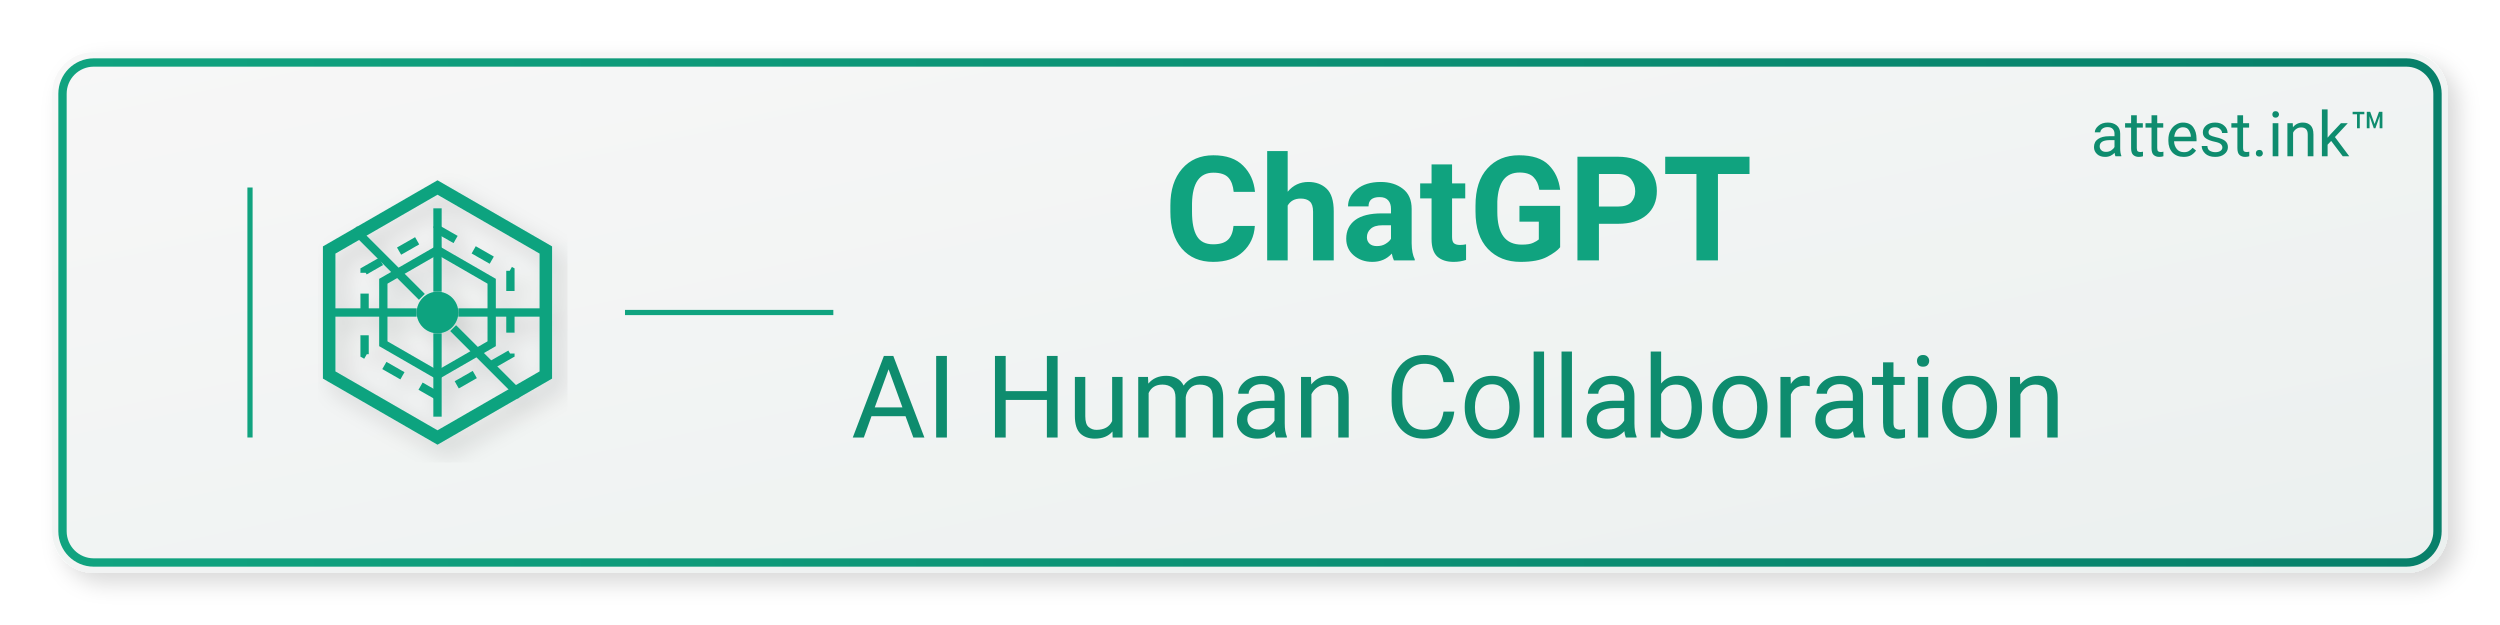
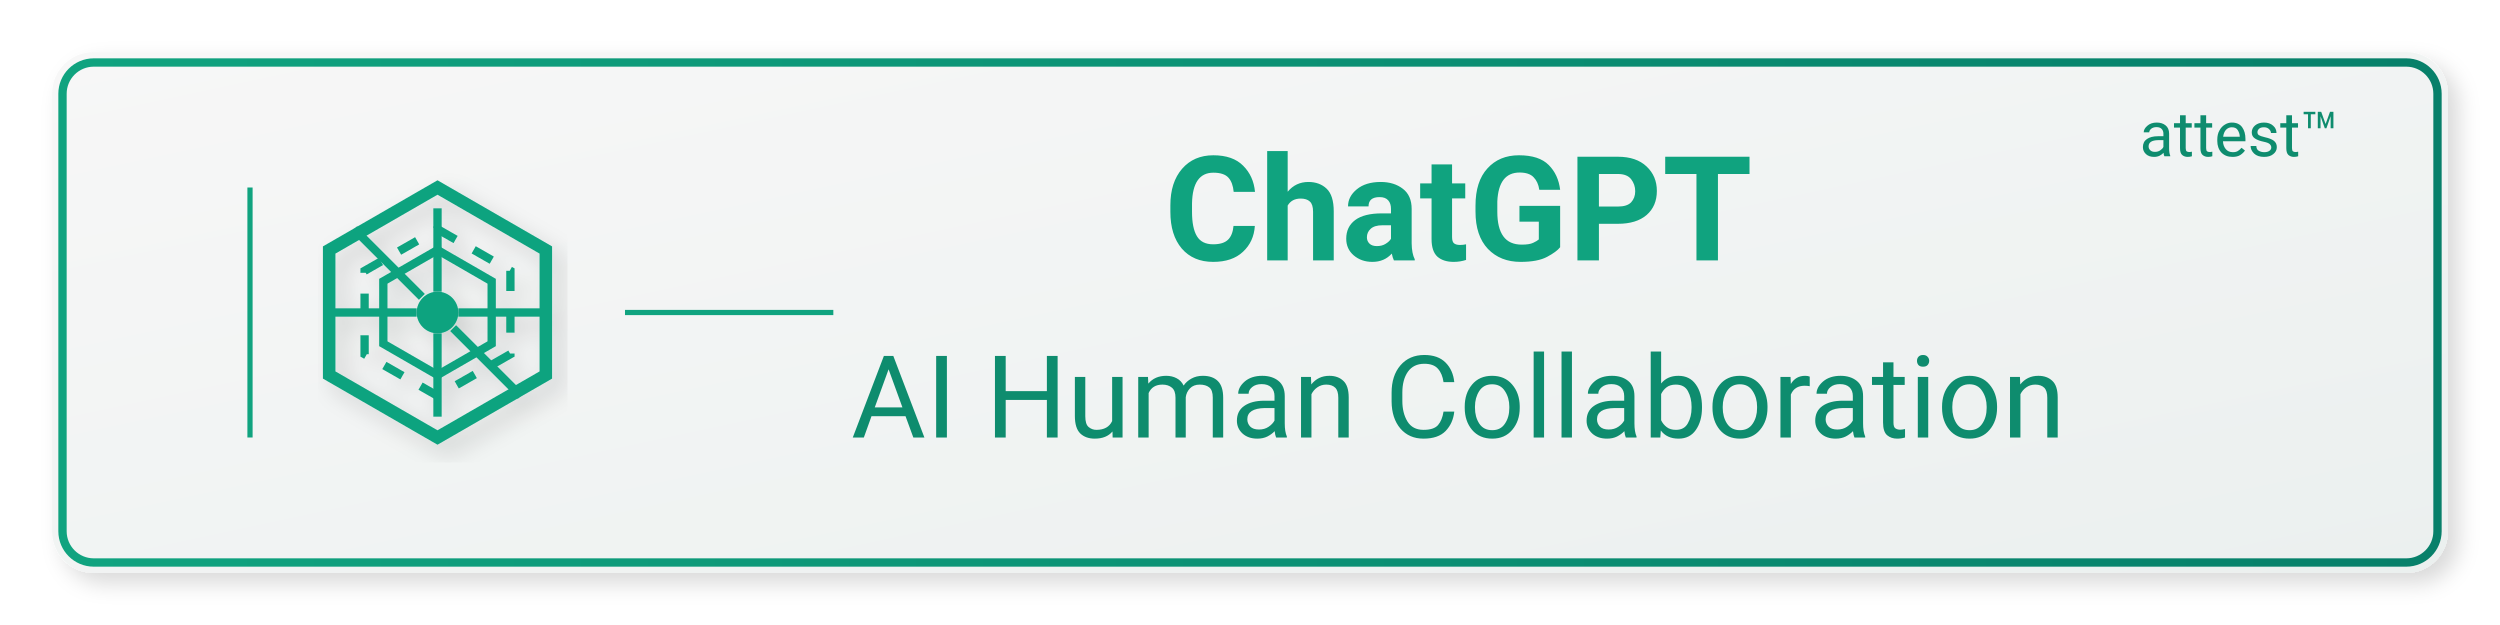
<svg xmlns="http://www.w3.org/2000/svg" viewBox="0 0 240 60">
  <defs>
    <linearGradient id="gptBg" x1="0%" y1="0%" x2="100%" y2="100%">
      <stop offset="0%" stop-color="#f7f7f7" />
      <stop offset="100%" stop-color="#ebf0ef" />
    </linearGradient>
    <linearGradient id="gptAccent" x1="0%" y1="0%" x2="100%" y2="0%">
      <stop offset="0%" stop-color="#10a37f" />
      <stop offset="100%" stop-color="#07806a" />
    </linearGradient>
    <filter id="gptShadow" x="-10%" y="-10%" width="120%" height="120%">
      <feGaussianBlur in="SourceAlpha" stdDeviation="1" result="blur" />
      <feOffset dx="1" dy="1" result="offsetBlur" />
      <feFlood flood-color="rgba(0,0,0,0.15)" result="shadowColor" />
      <feComposite in="shadowColor" in2="offsetBlur" operator="in" result="shadowBlur" />
      <feBlend in="SourceGraphic" in2="shadowBlur" mode="normal" />
    </filter>
  </defs>
  <rect x="5" y="5" width="230" height="50" rx="4" ry="4" fill="url(#gptBg)" filter="url(#gptShadow)">
    <animate attributeName="opacity" values="0.97;1;0.97" dur="3s" repeatCount="indefinite" />
  </rect>
  <rect x="6" y="6" width="228" height="48" rx="3" ry="3" fill="none" stroke="url(#gptAccent)" stroke-width="0.8" />
  <g transform="translate(42, 30)" filter="url(#gptShadow)">
    <path d="M0,-12 L10.4,-6 L10.4,6 L0,12 L-10.4,6 L-10.4,-6 Z" fill="none" stroke="#10a37f" stroke-width="1.2">
      <animate attributeName="stroke-width" values="1.2;1.5;1.2" dur="3s" repeatCount="indefinite" />
    </path>
    <g>
      <animateTransform attributeName="transform" type="rotate" from="0" to="360" dur="12s" repeatCount="indefinite" />
      <path d="M0,-6 L5.2,-3 L5.2,3 L0,6 L-5.2,3 L-5.2,-3 Z" fill="none" stroke="#10a37f" stroke-width="0.8" />
      <path d="M0,-8 L7,-4 L7,4 L0,8 L-7,4 L-7,-4 Z" fill="none" stroke="#10a37f" stroke-width="0.8" stroke-dasharray="2,2" />
    </g>
    <circle cx="0" cy="0" r="2" fill="#10a37f">
      <animate attributeName="opacity" values="0.8;1;0.8" dur="2s" repeatCount="indefinite" />
      <animate attributeName="r" values="2;2.3;2" dur="2s" repeatCount="indefinite" />
    </circle>
    <g>
      <line x1="0" y1="-2" x2="0" y2="-10" stroke="#10a37f" stroke-width="0.8">
        <animate attributeName="opacity" values="0.3;1;0.3" dur="2s" repeatCount="indefinite" begin="0s" />
      </line>
      <line x1="0" y1="2" x2="0" y2="10" stroke="#10a37f" stroke-width="0.8">
        <animate attributeName="opacity" values="0.3;1;0.3" dur="2s" repeatCount="indefinite" begin="0.7s" />
      </line>
      <line x1="2" y1="0" x2="10" y2="0" stroke="#10a37f" stroke-width="0.8">
        <animate attributeName="opacity" values="0.3;1;0.3" dur="2s" repeatCount="indefinite" begin="0.3s" />
      </line>
      <line x1="-2" y1="0" x2="-10" y2="0" stroke="#10a37f" stroke-width="0.8">
        <animate attributeName="opacity" values="0.3;1;0.3" dur="2s" repeatCount="indefinite" begin="1s" />
      </line>
      <line x1="-1.5" y1="-1.5" x2="-8" y2="-8" stroke="#10a37f" stroke-width="0.8">
        <animate attributeName="opacity" values="0.3;1;0.3" dur="2s" repeatCount="indefinite" begin="0.5s" />
      </line>
      <line x1="1.5" y1="1.5" x2="8" y2="8" stroke="#10a37f" stroke-width="0.8">
        <animate attributeName="opacity" values="0.3;1;0.3" dur="2s" repeatCount="indefinite" begin="1.2s" />
      </line>
    </g>
  </g>
  <g transform="translate(140, 30)" text-anchor="middle">
    <text x="0" y="-5" font-family="'Segoe UI', Roboto, sans-serif" font-size="14" fill="#10a37f" font-weight="600">ChatGPT</text>
    <text x="0" y="12" font-family="'Segoe UI', Roboto, sans-serif" font-size="11" fill="#0e8c6e">AI Human Collaboration</text>
-     <text x="75" y="-15" font-family="'Segoe UI', Roboto, sans-serif" font-size="6" fill="#0e8c6e">attest.ink™</text>
+     <text x="75" y="-15" font-family="'Segoe UI', Roboto, sans-serif" font-size="6" fill="#0e8c6e">attest™</text>
  </g>
  <line x1="24" y1="18" x2="24" y2="42" stroke="#10a37f" stroke-width="0.5" />
  <line x1="60" y1="30" x2="80" y2="30" stroke="#10a37f" stroke-width="0.5" />
</svg>
